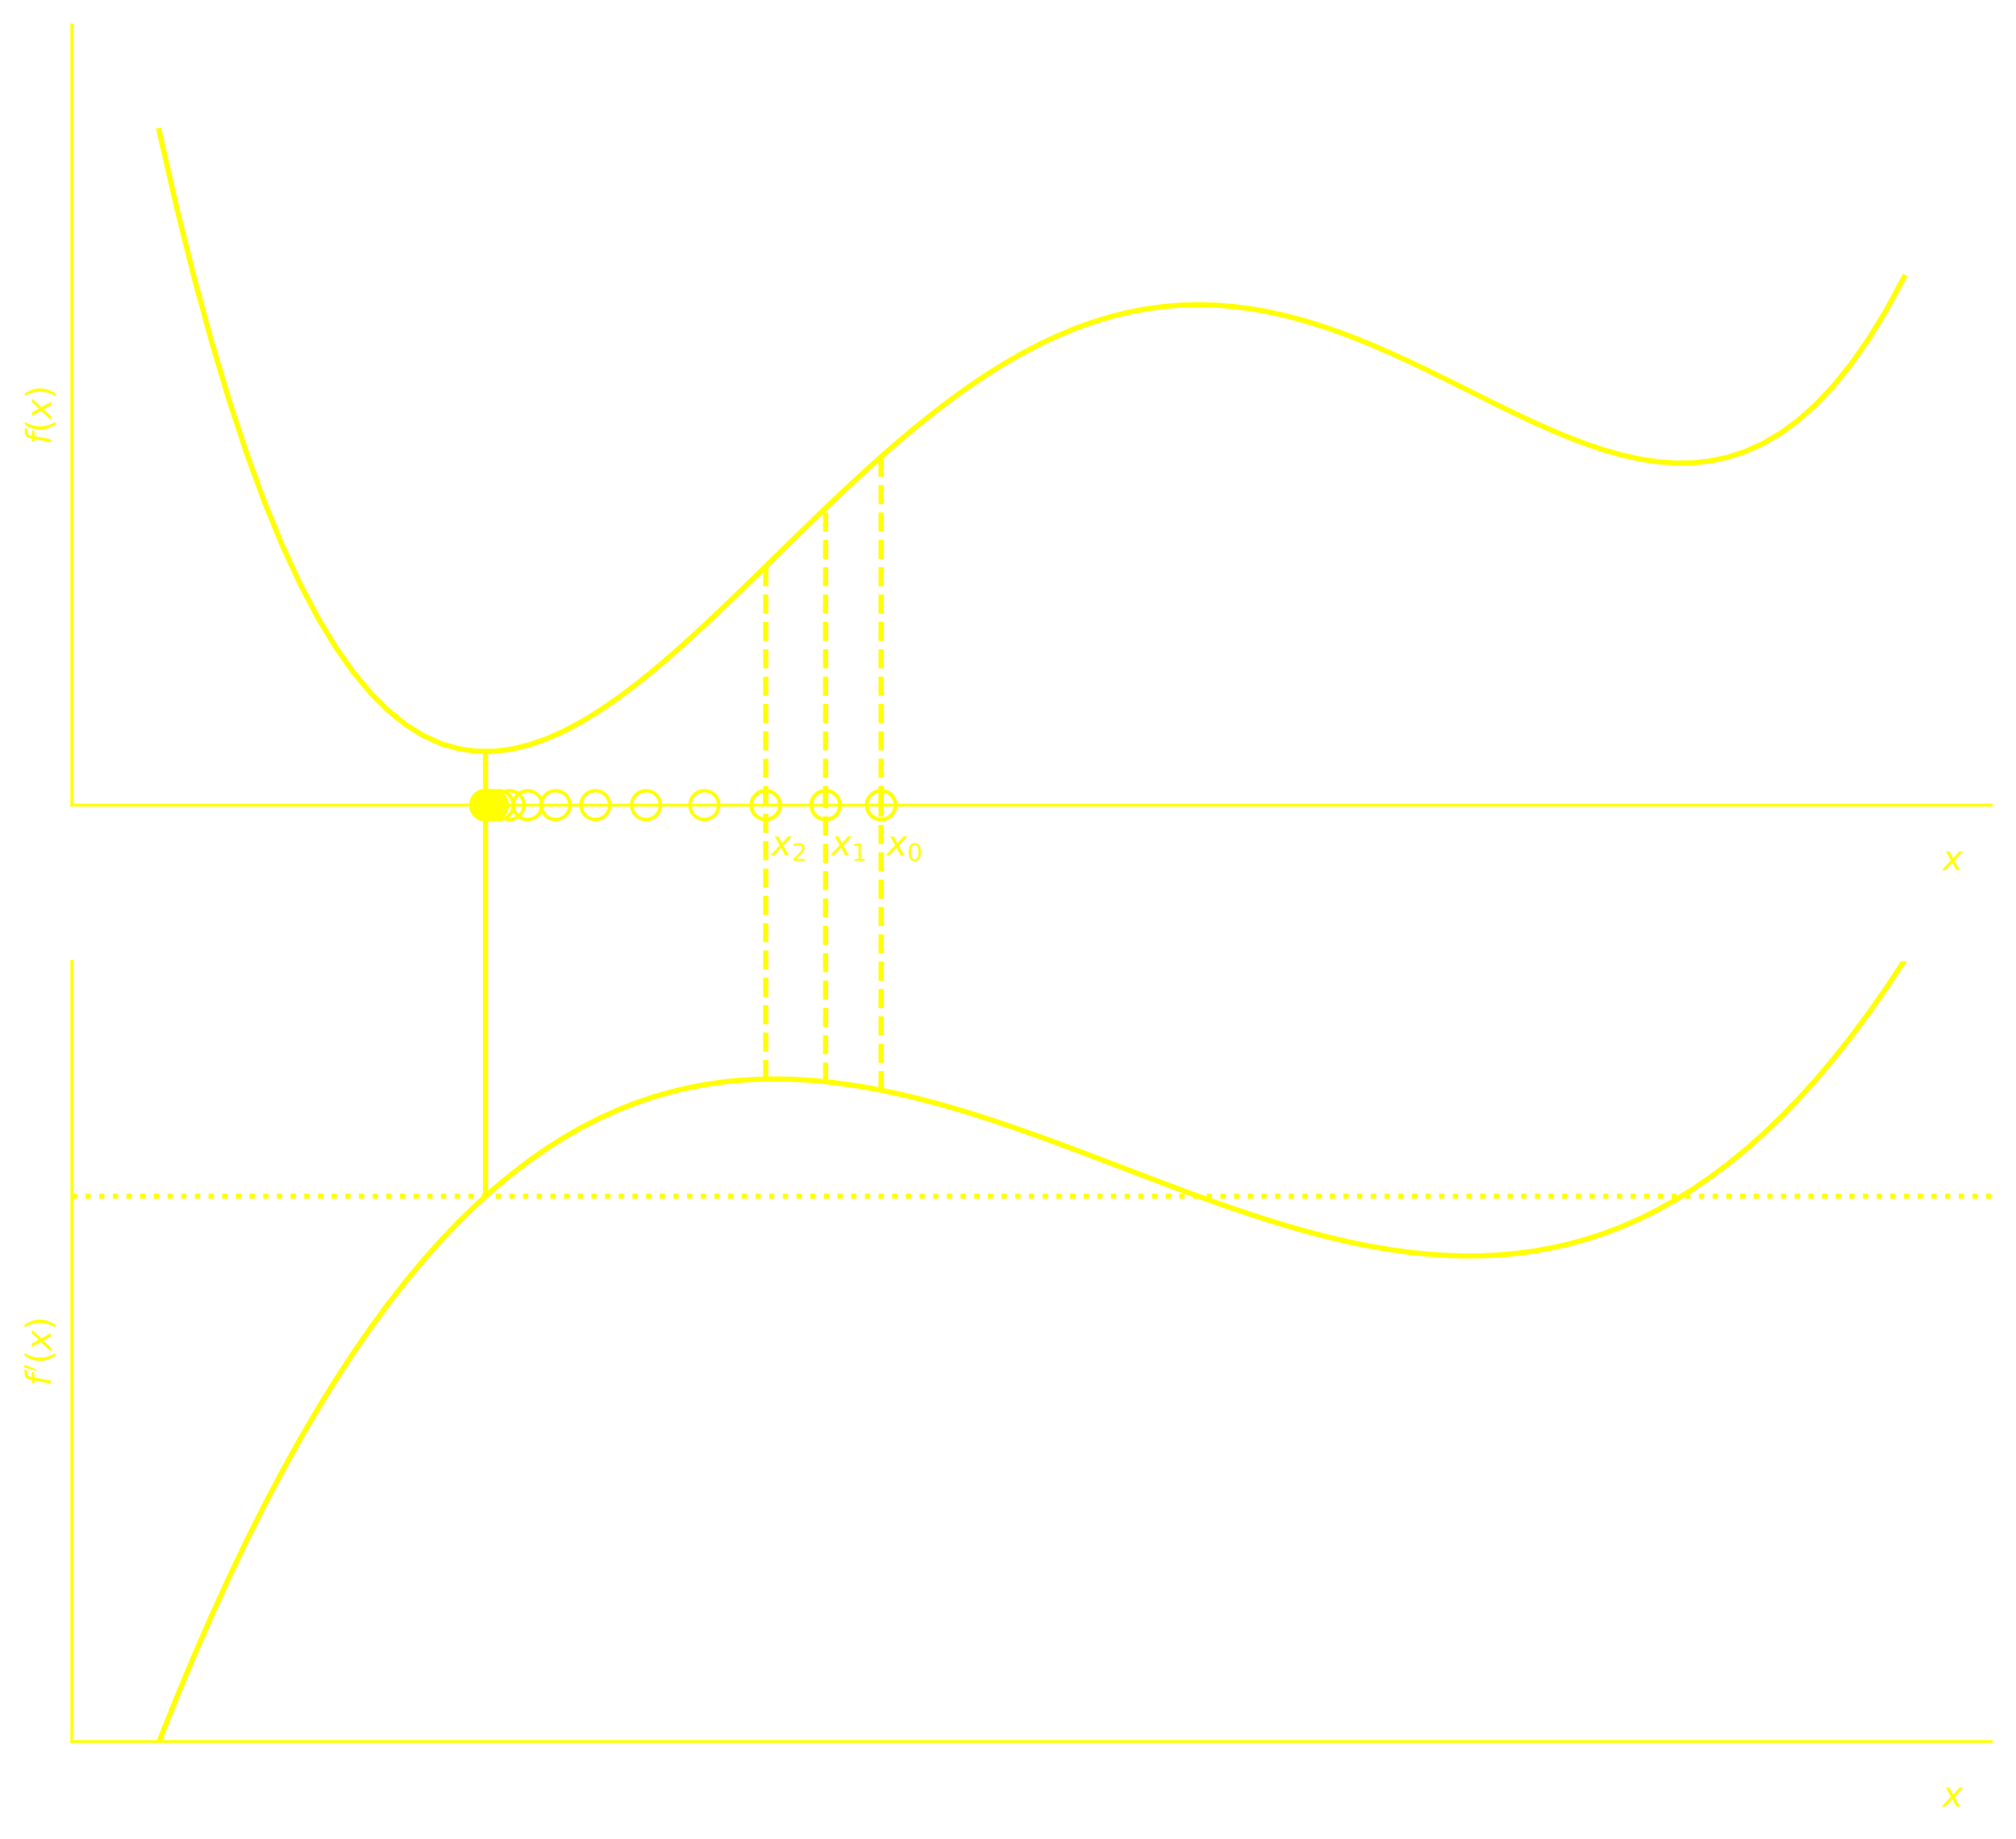
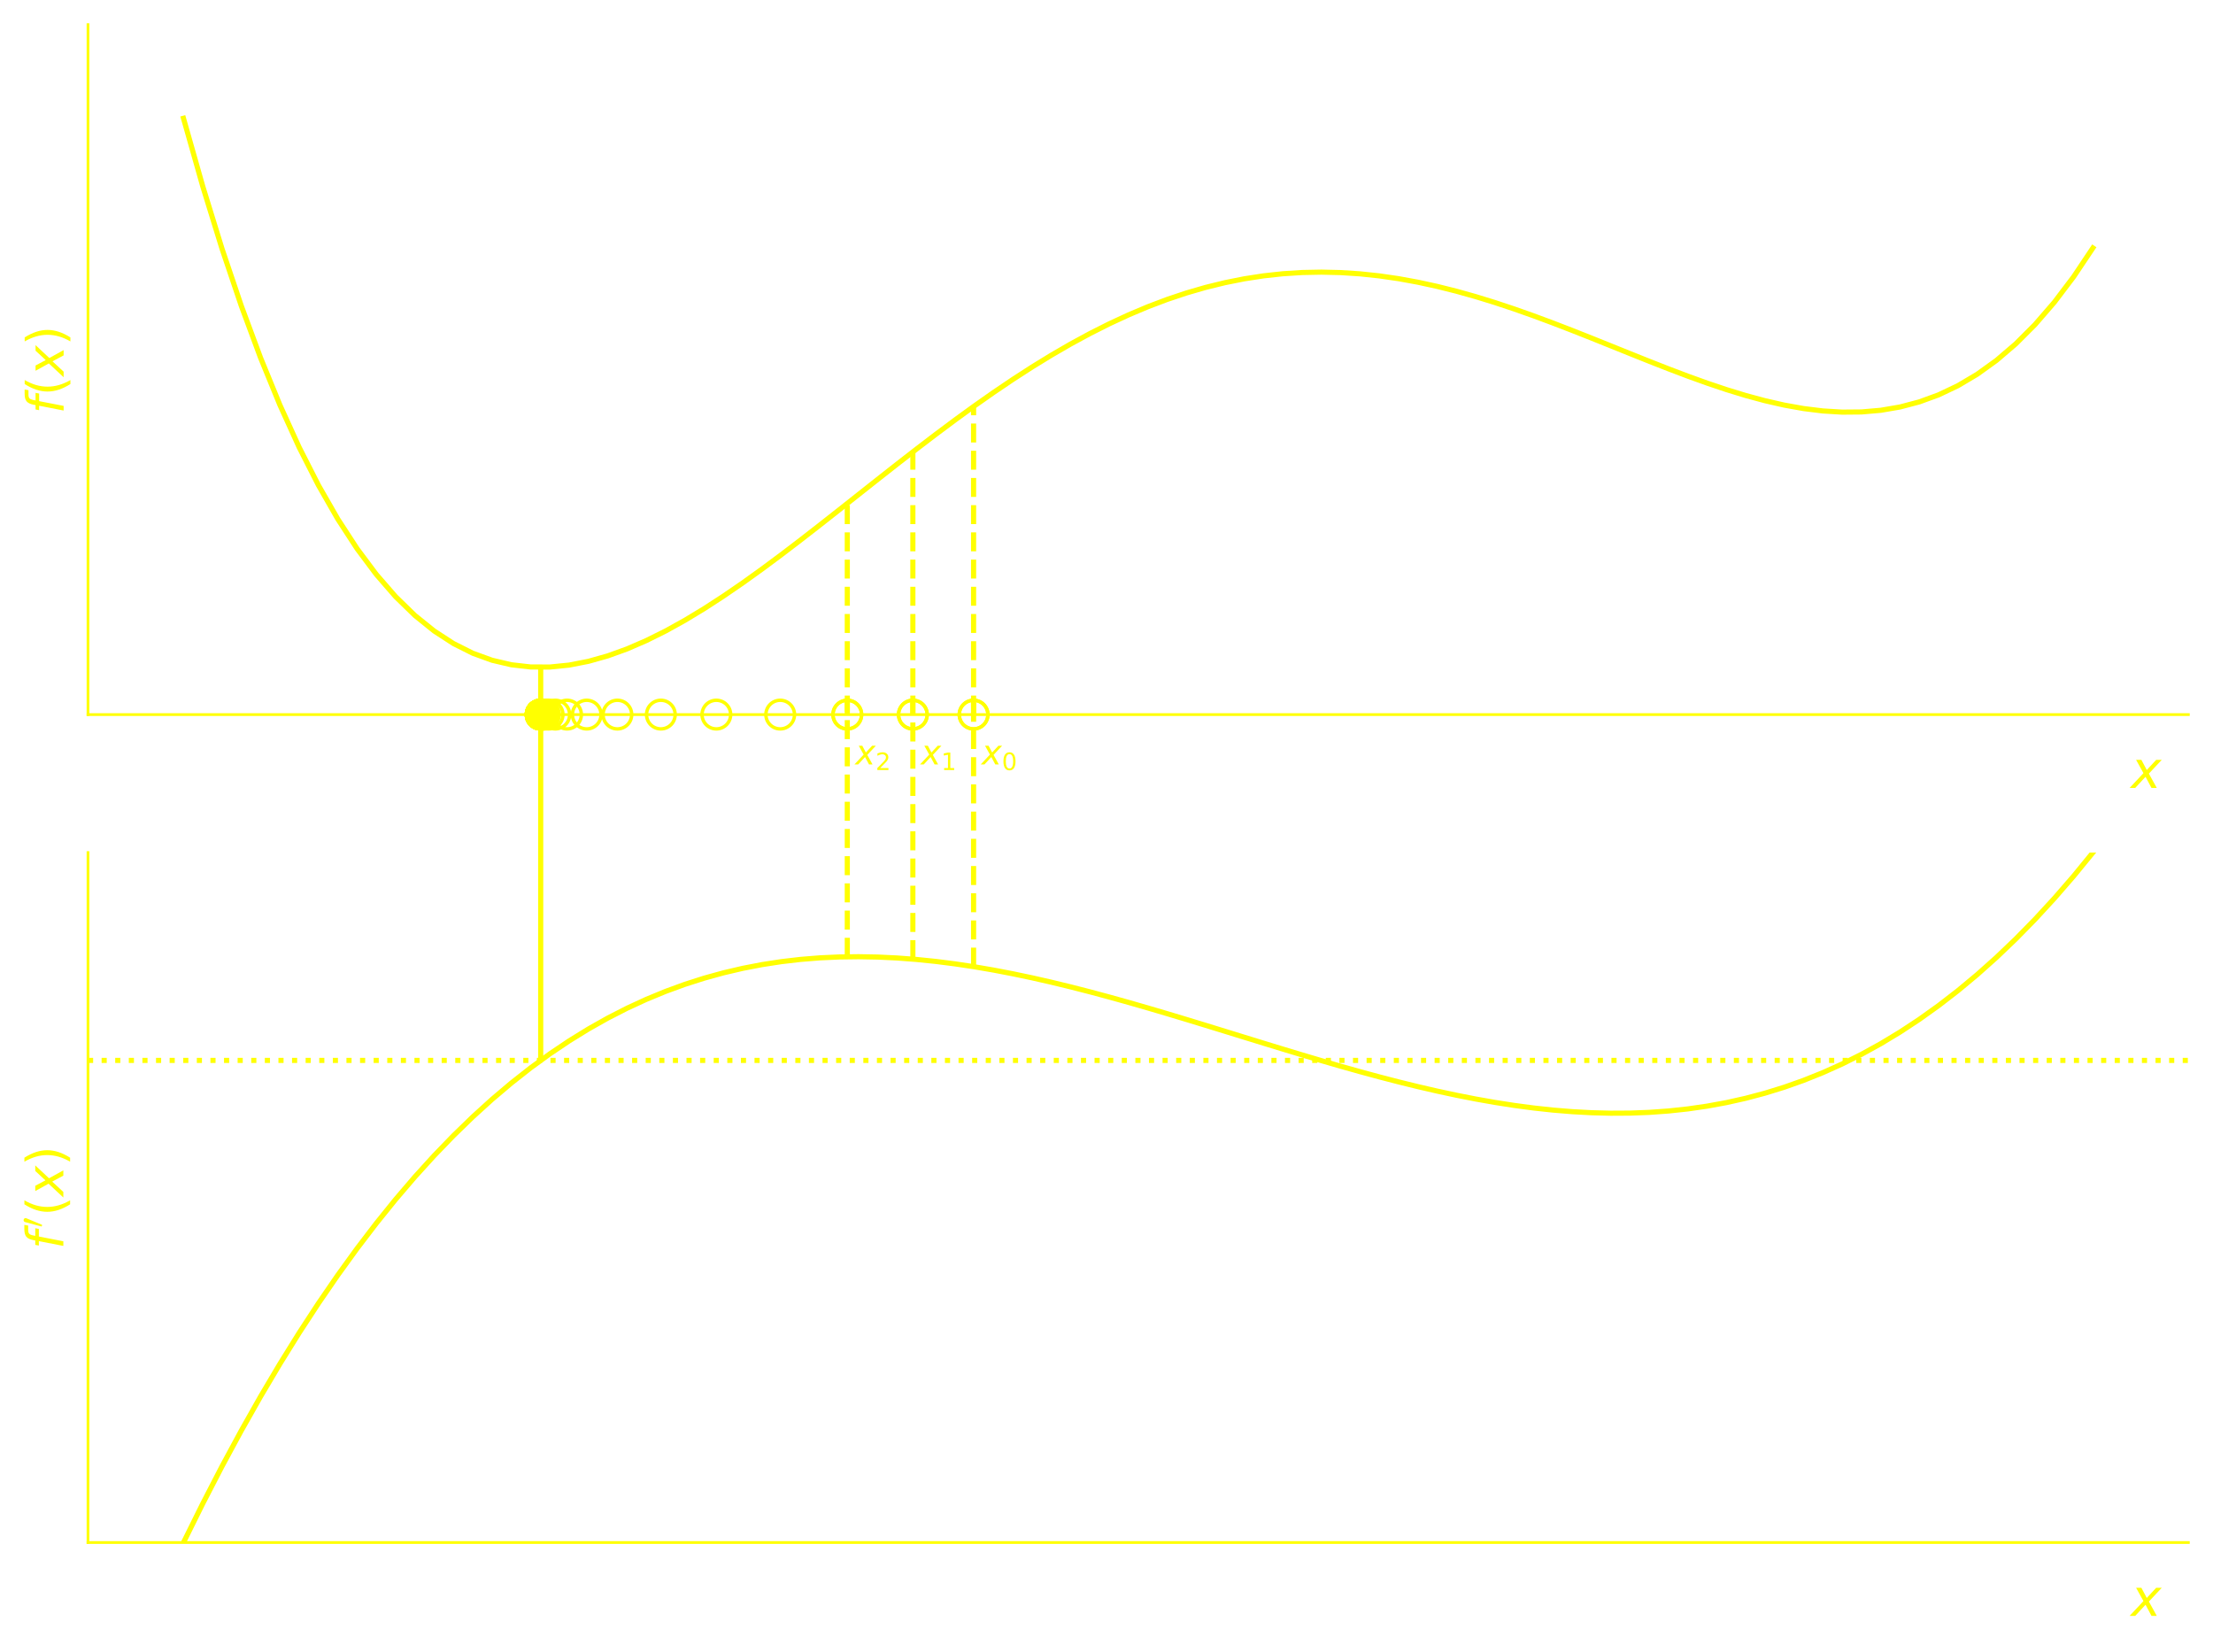
- <svg xmlns="http://www.w3.org/2000/svg" xmlns:xlink="http://www.w3.org/1999/xlink" width="586.078pt" height="534.378pt" viewBox="0 0 586.078 534.378" version="1.1">
+ <svg xmlns="http://www.w3.org/2000/svg" xmlns:xlink="http://www.w3.org/1999/xlink" width="646.717pt" height="482.517pt" viewBox="0 0 646.717 482.517" version="1.1">
  <defs>
    <style type="text/css">*{stroke-linejoin: round; stroke-linecap: butt}</style>
  </defs>
  <g id="figure_1">
    <g id="patch_1">
-       <path d="M 0 534.378  L 586.078 534.378  L 586.078 0  L 0 0  L 0 534.378  z " style="fill: none" />
+       <path d="M 0 482.517  L 646.717 482.517  L 646.717 0  L 0 0  L 0 482.517  z " style="fill: none" />
    </g>
    <g id="axes_1">
      <g id="patch_2">
-         <path d="M 20.878 234  L 578.878 234  L 578.878 7.2  L 20.878 7.2  L 20.878 234  z " style="fill: none" />
+         <path d="M 25.717 208.8  L 639.517 208.8  L 639.517 7.2  L 25.717 7.2  L 25.717 208.8  z " style="fill: none" />
      </g>
      <g id="PathCollection_1">
        <defs>
-           <path id="m028675614b" d="M 0 4.183  C 1.109 4.183 2.174 3.743 2.958 2.958  C 3.743 2.174 4.183 1.109 4.183 0  C 4.183 -1.109 3.743 -2.174 2.958 -2.958  C 2.174 -3.743 1.109 -4.183 0 -4.183  C -1.109 -4.183 -2.174 -3.743 -2.958 -2.958  C -3.743 -2.174 -4.183 -1.109 -4.183 0  C -4.183 1.109 -3.743 2.174 -2.958 2.958  C -2.174 3.743 -1.109 4.183 0 4.183  z " style="stroke: #ffff00" />
+           <path id="m9a6cf8bfc4" d="M 0 4.183  C 1.109 4.183 2.174 3.743 2.958 2.958  C 3.743 2.174 4.183 1.109 4.183 0  C 4.183 -1.109 3.743 -2.174 2.958 -2.958  C 2.174 -3.743 1.109 -4.183 0 -4.183  C -1.109 -4.183 -2.174 -3.743 -2.958 -2.958  C -3.743 -2.174 -4.183 -1.109 -4.183 0  C -4.183 1.109 -3.743 2.174 -2.958 2.958  C -2.174 3.743 -1.109 4.183 0 4.183  z " style="stroke: #ffff00" />
        </defs>
        <g>
-           <use xlink:href="#m028675614b" x="141.145" y="234" style="fill: #ffff00; stroke: #ffff00" />
+           <use xlink:href="#m9a6cf8bfc4" x="158.011" y="208.8" style="fill: #ffff00; stroke: #ffff00" />
        </g>
      </g>
      <g id="PathCollection_2">
        <defs>
-           <path id="C0_0_3134f5b37c" d="M 0 4.183  C 1.109 4.183 2.174 3.743 2.958 2.958  C 3.743 2.174 4.183 1.109 4.183 -0  C 4.183 -1.109 3.743 -2.174 2.958 -2.958  C 2.174 -3.743 1.109 -4.183 0 -4.183  C -1.109 -4.183 -2.174 -3.743 -2.958 -2.958  C -3.743 -2.174 -4.183 -1.109 -4.183 0  C -4.183 1.109 -3.743 2.174 -2.958 2.958  C -2.174 3.743 -1.109 4.183 0 4.183  z " />
+           <path id="C0_0_435d85b61a" d="M 0 4.183  C 1.109 4.183 2.174 3.743 2.958 2.958  C 3.743 2.174 4.183 1.109 4.183 -0  C 4.183 -1.109 3.743 -2.174 2.958 -2.958  C 2.174 -3.743 1.109 -4.183 0 -4.183  C -1.109 -4.183 -2.174 -3.743 -2.958 -2.958  C -3.743 -2.174 -4.183 -1.109 -4.183 0  C -4.183 1.109 -3.743 2.174 -2.958 2.958  C -2.174 3.743 -1.109 4.183 0 4.183  z " />
        </defs>
-         <use xlink:href="#C0_0_3134f5b37c" x="256.148" y="234" style="fill: none; stroke: #ffff00" />
-         <use xlink:href="#C0_0_3134f5b37c" x="240.02" y="234" style="fill: none; stroke: #ffff00" />
-         <use xlink:href="#C0_0_3134f5b37c" x="222.599" y="234" style="fill: none; stroke: #ffff00" />
+         <use xlink:href="#C0_0_435d85b61a" x="284.514" y="208.8" style="fill: none; stroke: #ffff00" />
+         <use xlink:href="#C0_0_435d85b61a" x="266.773" y="208.8" style="fill: none; stroke: #ffff00" />
+         <use xlink:href="#C0_0_435d85b61a" x="247.61" y="208.8" style="fill: none; stroke: #ffff00" />
      </g>
      <g id="PathCollection_3">
        <defs>
-           <path id="C1_0_0b71c4d827" d="M 0 4.183  C 1.109 4.183 2.174 3.743 2.958 2.958  C 3.743 2.174 4.183 1.109 4.183 -0  C 4.183 -1.109 3.743 -2.174 2.958 -2.958  C 2.174 -3.743 1.109 -4.183 0 -4.183  C -1.109 -4.183 -2.174 -3.743 -2.958 -2.958  C -3.743 -2.174 -4.183 -1.109 -4.183 0  C -4.183 1.109 -3.743 2.174 -2.958 2.958  C -2.174 3.743 -1.109 4.183 0 4.183  z " />
+           <path id="C1_0_b6aeecb754" d="M 0 4.183  C 1.109 4.183 2.174 3.743 2.958 2.958  C 3.743 2.174 4.183 1.109 4.183 -0  C 4.183 -1.109 3.743 -2.174 2.958 -2.958  C 2.174 -3.743 1.109 -4.183 0 -4.183  C -1.109 -4.183 -2.174 -3.743 -2.958 -2.958  C -3.743 -2.174 -4.183 -1.109 -4.183 0  C -4.183 1.109 -3.743 2.174 -2.958 2.958  C -2.174 3.743 -1.109 4.183 0 4.183  z " />
        </defs>
-         <use xlink:href="#C1_0_0b71c4d827" x="256.148" y="234" style="fill: none; stroke: #ffff00" />
-         <use xlink:href="#C1_0_0b71c4d827" x="240.02" y="234" style="fill: none; stroke: #ffff00" />
-         <use xlink:href="#C1_0_0b71c4d827" x="222.599" y="234" style="fill: none; stroke: #ffff00" />
-         <use xlink:href="#C1_0_0b71c4d827" x="204.773" y="234" style="fill: none; stroke: #ffff00" />
-         <use xlink:href="#C1_0_0b71c4d827" x="187.81" y="234" style="fill: none; stroke: #ffff00" />
-         <use xlink:href="#C1_0_0b71c4d827" x="173.069" y="234" style="fill: none; stroke: #ffff00" />
-         <use xlink:href="#C1_0_0b71c4d827" x="161.519" y="234" style="fill: none; stroke: #ffff00" />
-         <use xlink:href="#C1_0_0b71c4d827" x="153.375" y="234" style="fill: none; stroke: #ffff00" />
-         <use xlink:href="#C1_0_0b71c4d827" x="148.146" y="234" style="fill: none; stroke: #ffff00" />
-         <use xlink:href="#C1_0_0b71c4d827" x="145.024" y="234" style="fill: none; stroke: #ffff00" />
-         <use xlink:href="#C1_0_0b71c4d827" x="143.252" y="234" style="fill: none; stroke: #ffff00" />
-         <use xlink:href="#C1_0_0b71c4d827" x="142.276" y="234" style="fill: none; stroke: #ffff00" />
-         <use xlink:href="#C1_0_0b71c4d827" x="141.748" y="234" style="fill: none; stroke: #ffff00" />
-         <use xlink:href="#C1_0_0b71c4d827" x="141.465" y="234" style="fill: none; stroke: #ffff00" />
-         <use xlink:href="#C1_0_0b71c4d827" x="141.315" y="234" style="fill: none; stroke: #ffff00" />
-         <use xlink:href="#C1_0_0b71c4d827" x="141.235" y="234" style="fill: none; stroke: #ffff00" />
-         <use xlink:href="#C1_0_0b71c4d827" x="141.192" y="234" style="fill: none; stroke: #ffff00" />
-         <use xlink:href="#C1_0_0b71c4d827" x="141.17" y="234" style="fill: none; stroke: #ffff00" />
-         <use xlink:href="#C1_0_0b71c4d827" x="141.158" y="234" style="fill: none; stroke: #ffff00" />
-         <use xlink:href="#C1_0_0b71c4d827" x="141.152" y="234" style="fill: none; stroke: #ffff00" />
-         <use xlink:href="#C1_0_0b71c4d827" x="141.149" y="234" style="fill: none; stroke: #ffff00" />
-         <use xlink:href="#C1_0_0b71c4d827" x="141.147" y="234" style="fill: none; stroke: #ffff00" />
-         <use xlink:href="#C1_0_0b71c4d827" x="141.146" y="234" style="fill: none; stroke: #ffff00" />
-         <use xlink:href="#C1_0_0b71c4d827" x="141.145" y="234" style="fill: none; stroke: #ffff00" />
-         <use xlink:href="#C1_0_0b71c4d827" x="141.145" y="234" style="fill: none; stroke: #ffff00" />
-         <use xlink:href="#C1_0_0b71c4d827" x="141.145" y="234" style="fill: none; stroke: #ffff00" />
+         <use xlink:href="#C1_0_b6aeecb754" x="284.514" y="208.8" style="fill: none; stroke: #ffff00" />
+         <use xlink:href="#C1_0_b6aeecb754" x="266.773" y="208.8" style="fill: none; stroke: #ffff00" />
+         <use xlink:href="#C1_0_b6aeecb754" x="247.61" y="208.8" style="fill: none; stroke: #ffff00" />
+         <use xlink:href="#C1_0_b6aeecb754" x="228.002" y="208.8" style="fill: none; stroke: #ffff00" />
+         <use xlink:href="#C1_0_b6aeecb754" x="209.343" y="208.8" style="fill: none; stroke: #ffff00" />
+         <use xlink:href="#C1_0_b6aeecb754" x="193.127" y="208.8" style="fill: none; stroke: #ffff00" />
+         <use xlink:href="#C1_0_b6aeecb754" x="180.422" y="208.8" style="fill: none; stroke: #ffff00" />
+         <use xlink:href="#C1_0_b6aeecb754" x="171.463" y="208.8" style="fill: none; stroke: #ffff00" />
+         <use xlink:href="#C1_0_b6aeecb754" x="165.712" y="208.8" style="fill: none; stroke: #ffff00" />
+         <use xlink:href="#C1_0_b6aeecb754" x="162.278" y="208.8" style="fill: none; stroke: #ffff00" />
+         <use xlink:href="#C1_0_b6aeecb754" x="160.328" y="208.8" style="fill: none; stroke: #ffff00" />
+         <use xlink:href="#C1_0_b6aeecb754" x="159.254" y="208.8" style="fill: none; stroke: #ffff00" />
+         <use xlink:href="#C1_0_b6aeecb754" x="158.674" y="208.8" style="fill: none; stroke: #ffff00" />
+         <use xlink:href="#C1_0_b6aeecb754" x="158.363" y="208.8" style="fill: none; stroke: #ffff00" />
+         <use xlink:href="#C1_0_b6aeecb754" x="158.197" y="208.8" style="fill: none; stroke: #ffff00" />
+         <use xlink:href="#C1_0_b6aeecb754" x="158.11" y="208.8" style="fill: none; stroke: #ffff00" />
+         <use xlink:href="#C1_0_b6aeecb754" x="158.063" y="208.8" style="fill: none; stroke: #ffff00" />
+         <use xlink:href="#C1_0_b6aeecb754" x="158.038" y="208.8" style="fill: none; stroke: #ffff00" />
+         <use xlink:href="#C1_0_b6aeecb754" x="158.025" y="208.8" style="fill: none; stroke: #ffff00" />
+         <use xlink:href="#C1_0_b6aeecb754" x="158.018" y="208.8" style="fill: none; stroke: #ffff00" />
+         <use xlink:href="#C1_0_b6aeecb754" x="158.015" y="208.8" style="fill: none; stroke: #ffff00" />
+         <use xlink:href="#C1_0_b6aeecb754" x="158.013" y="208.8" style="fill: none; stroke: #ffff00" />
+         <use xlink:href="#C1_0_b6aeecb754" x="158.012" y="208.8" style="fill: none; stroke: #ffff00" />
+         <use xlink:href="#C1_0_b6aeecb754" x="158.011" y="208.8" style="fill: none; stroke: #ffff00" />
+         <use xlink:href="#C1_0_b6aeecb754" x="158.011" y="208.8" style="fill: none; stroke: #ffff00" />
+         <use xlink:href="#C1_0_b6aeecb754" x="158.011" y="208.8" style="fill: none; stroke: #ffff00" />
      </g>
      <g id="matplotlib.axis_1">
        <g id="xtick_1">
          <g id="text_1">
-             <g style="fill: #ffff00" transform="translate(257.7946 248.5984) scale(0.1 -0.1)">
+             <g style="fill: #ffff00" transform="translate(286.8603 223.3984) scale(0.1 -0.1)">
              <defs>
                <path id="DejaVuSans-Oblique-78" d="M 3841 3500  L 2234 1784  L 3219 0  L 2559 0  L 1819 1388  L 531 0  L -166 0  L 1556 1844  L 641 3500  L 1300 3500  L 1972 2234  L 3144 3500  L 3841 3500  z " transform="scale(0.015625)" />
                <path id="DejaVuSans-30" d="M 2034 4250  Q 1547 4250 1301 3770  Q 1056 3291 1056 2328  Q 1056 1369 1301 889  Q 1547 409 2034 409  Q 2525 409 2770 889  Q 3016 1369 3016 2328  Q 3016 3291 2770 3770  Q 2525 4250 2034 4250  z M 2034 4750  Q 2819 4750 3233 4129  Q 3647 3509 3647 2328  Q 3647 1150 3233 529  Q 2819 -91 2034 -91  Q 1250 -91 836 529  Q 422 1150 422 2328  Q 422 3509 836 4129  Q 1250 4750 2034 4750  z " transform="scale(0.015625)" />
              </defs>
              <use xlink:href="#DejaVuSans-Oblique-78" transform="translate(0 0.3125)" />
              <use xlink:href="#DejaVuSans-30" transform="translate(59.17969 -16.09375) scale(0.7)" />
            </g>
          </g>
        </g>
        <g id="xtick_2">
          <g id="text_2">
-             <g style="fill: #ffff00" transform="translate(241.6668 248.5984) scale(0.1 -0.1)">
+             <g style="fill: #ffff00" transform="translate(269.1197 223.3984) scale(0.1 -0.1)">
              <defs>
                <path id="DejaVuSans-31" d="M 794 531  L 1825 531  L 1825 4091  L 703 3866  L 703 4441  L 1819 4666  L 2450 4666  L 2450 531  L 3481 531  L 3481 0  L 794 0  L 794 531  z " transform="scale(0.015625)" />
              </defs>
              <use xlink:href="#DejaVuSans-Oblique-78" transform="translate(0 0.3125)" />
              <use xlink:href="#DejaVuSans-31" transform="translate(59.17969 -16.09375) scale(0.7)" />
            </g>
          </g>
        </g>
        <g id="xtick_3">
          <g id="text_3">
-             <g style="fill: #ffff00" transform="translate(224.246 248.5984) scale(0.1 -0.1)">
+             <g style="fill: #ffff00" transform="translate(249.9569 223.3984) scale(0.1 -0.1)">
              <defs>
                <path id="DejaVuSans-32" d="M 1228 531  L 3431 531  L 3431 0  L 469 0  L 469 531  Q 828 903 1448 1529  Q 2069 2156 2228 2338  Q 2531 2678 2651 2914  Q 2772 3150 2772 3378  Q 2772 3750 2511 3984  Q 2250 4219 1831 4219  Q 1534 4219 1204 4116  Q 875 4013 500 3803  L 500 4441  Q 881 4594 1212 4672  Q 1544 4750 1819 4750  Q 2544 4750 2975 4387  Q 3406 4025 3406 3419  Q 3406 3131 3298 2873  Q 3191 2616 2906 2266  Q 2828 2175 2409 1742  Q 1991 1309 1228 531  z " transform="scale(0.015625)" />
              </defs>
              <use xlink:href="#DejaVuSans-Oblique-78" transform="translate(0 0.3125)" />
              <use xlink:href="#DejaVuSans-32" transform="translate(59.17969 -16.09375) scale(0.7)" />
            </g>
          </g>
        </g>
        <g id="text_4">
-           <g style="fill: #ffff00" transform="translate(564.7181 252.9384) scale(0.1 -0.1)">
+           <g style="fill: #ffff00" transform="translate(622.7412 230.2777) scale(0.15 -0.15)">
            <use xlink:href="#DejaVuSans-Oblique-78" transform="translate(0 0.3125)" />
          </g>
        </g>
      </g>
      <g id="matplotlib.axis_2">
        <g id="ytick_1" />
        <g id="ytick_2" />
        <g id="ytick_3" />
        <g id="ytick_4" />
        <g id="ytick_5" />
        <g id="ytick_6" />
        <g id="text_5">
-           <g style="fill: #ffff00" transform="translate(14.79844 129.25) rotate(-90) scale(0.1 -0.1)">
+           <g style="fill: #ffff00" transform="translate(18.59766 120.975) rotate(-90) scale(0.15 -0.15)">
            <defs>
              <path id="DejaVuSans-Oblique-66" d="M 3059 4863  L 2969 4384  L 2419 4384  Q 2106 4384 1964 4261  Q 1822 4138 1753 3809  L 1691 3500  L 2638 3500  L 2553 3053  L 1606 3053  L 1013 0  L 434 0  L 1031 3053  L 481 3053  L 563 3500  L 1113 3500  L 1159 3744  Q 1278 4363 1576 4613  Q 1875 4863 2516 4863  L 3059 4863  z " transform="scale(0.015625)" />
              <path id="DejaVuSans-28" d="M 1984 4856  Q 1566 4138 1362 3434  Q 1159 2731 1159 2009  Q 1159 1288 1364 580  Q 1569 -128 1984 -844  L 1484 -844  Q 1016 -109 783 600  Q 550 1309 550 2009  Q 550 2706 781 3412  Q 1013 4119 1484 4856  L 1984 4856  z " transform="scale(0.015625)" />
              <path id="DejaVuSans-29" d="M 513 4856  L 1013 4856  Q 1481 4119 1714 3412  Q 1947 2706 1947 2009  Q 1947 1309 1714 600  Q 1481 -109 1013 -844  L 513 -844  Q 928 -128 1133 580  Q 1338 1288 1338 2009  Q 1338 2731 1133 3434  Q 928 4138 513 4856  z " transform="scale(0.015625)" />
            </defs>
            <use xlink:href="#DejaVuSans-Oblique-66" transform="translate(0 0.015625)" />
            <use xlink:href="#DejaVuSans-28" transform="translate(35.20508 0.015625)" />
            <use xlink:href="#DejaVuSans-Oblique-78" transform="translate(74.21875 0.015625)" />
            <use xlink:href="#DejaVuSans-29" transform="translate(133.3984 0.015625)" />
          </g>
        </g>
      </g>
      <g id="line2d_1">
-         <path d="M 46.242 37.978  L 51.366 60.364  L 56.49 80.906  L 61.614 99.68  L 66.738 116.765  L 71.862 132.236  L 76.986 146.168  L 82.11 158.633  L 87.233 169.704  L 92.357 179.45  L 97.481 187.939  L 102.605 195.239  L 107.729 201.415  L 112.853 206.531  L 117.977 210.649  L 123.101 213.831  L 128.225 216.136  L 133.349 217.622  L 138.473 218.346  L 143.597 218.363  L 148.721 217.726  L 153.845 216.488  L 158.969 214.699  L 164.093 212.408  L 169.217 209.664  L 174.341 206.512  L 179.465 202.997  L 184.589 199.162  L 189.713 195.049  L 194.837 190.699  L 199.961 186.149  L 205.085 181.438  L 210.209 176.601  L 215.333 171.672  L 220.457 166.684  L 225.581 161.669  L 230.705 156.657  L 235.829 151.675  L 240.953 146.752  L 246.076 141.911  L 251.2 137.177  L 256.324 132.573  L 261.448 128.12  L 266.572 123.836  L 271.696 119.74  L 276.82 115.849  L 281.944 112.178  L 287.068 108.739  L 292.192 105.546  L 297.316 102.608  L 302.44 99.935  L 307.564 97.534  L 312.688 95.411  L 317.812 93.572  L 322.936 92.019  L 328.06 90.754  L 333.184 89.777  L 338.308 89.087  L 343.432 88.681  L 348.556 88.554  L 353.68 88.701  L 358.804 89.116  L 363.928 89.788  L 369.052 90.708  L 374.176 91.864  L 379.3 93.243  L 384.424 94.83  L 389.548 96.609  L 394.672 98.562  L 399.795 100.671  L 404.919 102.915  L 410.043 105.272  L 415.167 107.717  L 420.291 110.226  L 425.415 112.773  L 430.539 115.33  L 435.663 117.866  L 440.787 120.351  L 445.911 122.753  L 451.035 125.037  L 456.159 127.169  L 461.283 129.11  L 466.407 130.824  L 471.531 132.269  L 476.655 133.404  L 481.779 134.187  L 486.903 134.574  L 492.027 134.517  L 497.151 133.971  L 502.275 132.886  L 507.399 131.212  L 512.523 128.897  L 517.647 125.888  L 522.771 122.131  L 527.895 117.568  L 533.019 112.143  L 538.143 105.795  L 543.267 98.465  L 548.391 90.091  L 553.514 80.608  " clip-path="url(#pb3c6624558)" style="fill: none; stroke: #ffff00; stroke-width: 1.5; stroke-linecap: square" />
+         <path d="M 53.617 34.558  L 59.254 54.457  L 64.89 72.716  L 70.526 89.404  L 76.163 104.591  L 81.799 118.343  L 87.435 130.727  L 93.072 141.807  L 98.708 151.648  L 104.344 160.311  L 109.981 167.857  L 115.617 174.346  L 121.254 179.835  L 126.89 184.383  L 132.526 188.043  L 138.163 190.872  L 143.799 192.921  L 149.435 194.242  L 155.072 194.885  L 160.708 194.9  L 166.344 194.334  L 171.981 193.233  L 177.617 191.643  L 183.254 189.607  L 188.89 187.168  L 194.526 184.366  L 200.163 181.242  L 205.799 177.833  L 211.435 174.177  L 217.072 170.31  L 222.708 166.266  L 228.344 162.078  L 233.981 157.778  L 239.617 153.397  L 245.254 148.964  L 250.89 144.506  L 256.526 140.051  L 262.163 135.623  L 267.799 131.246  L 273.435 126.943  L 279.072 122.735  L 284.708 118.643  L 290.344 114.684  L 295.981 110.877  L 301.617 107.236  L 307.254 103.777  L 312.89 100.513  L 318.526 97.457  L 324.163 94.618  L 329.799 92.007  L 335.435 89.631  L 341.072 87.497  L 346.708 85.61  L 352.344 83.975  L 357.981 82.595  L 363.617 81.47  L 369.254 80.602  L 374.89 79.988  L 380.526 79.627  L 386.163 79.515  L 391.799 79.646  L 397.435 80.014  L 403.072 80.611  L 408.708 81.429  L 414.344 82.457  L 419.981 83.682  L 425.617 85.093  L 431.254 86.675  L 436.89 88.411  L 442.526 90.286  L 448.163 92.28  L 453.799 94.375  L 459.435 96.548  L 465.072 98.779  L 470.708 101.043  L 476.344 103.315  L 481.981 105.57  L 487.617 107.779  L 493.254 109.914  L 498.89 111.944  L 504.526 113.839  L 510.163 115.565  L 515.799 117.088  L 521.435 118.372  L 527.072 119.382  L 532.708 120.078  L 538.344 120.421  L 543.981 120.371  L 549.617 119.885  L 555.254 118.921  L 560.89 117.433  L 566.526 115.375  L 572.163 112.701  L 577.799 109.361  L 583.435 105.305  L 589.072 100.482  L 594.708 94.84  L 600.344 88.325  L 605.981 80.881  L 611.617 72.451  " clip-path="url(#pedac5cddc1)" style="fill: none; stroke: #ffff00; stroke-width: 1.5; stroke-linecap: square" />
      </g>
      <g id="LineCollection_1">
-         <path d="M 141.145 234  L 141.145 218.439  " clip-path="url(#pb3c6624558)" style="fill: none; stroke: #ffff00; stroke-width: 1.5" />
+         <path d="M 158.011 208.8  L 158.011 194.968  " clip-path="url(#pedac5cddc1)" style="fill: none; stroke: #ffff00; stroke-width: 1.5" />
      </g>
      <g id="LineCollection_2">
-         <path d="M 256.148 234  L 256.148 132.73  " clip-path="url(#pb3c6624558)" style="fill: none; stroke-dasharray: 5.55,2.4; stroke-dashoffset: 0; stroke: #ffff00; stroke-width: 1.5" />
-         <path d="M 240.02 234  L 240.02 147.642  " clip-path="url(#pb3c6624558)" style="fill: none; stroke-dasharray: 5.55,2.4; stroke-dashoffset: 0; stroke: #ffff00; stroke-width: 1.5" />
-         <path d="M 222.599 234  L 222.599 164.589  " clip-path="url(#pb3c6624558)" style="fill: none; stroke-dasharray: 5.55,2.4; stroke-dashoffset: 0; stroke: #ffff00; stroke-width: 1.5" />
+         <path d="M 284.514 208.8  L 284.514 118.782  " clip-path="url(#pedac5cddc1)" style="fill: none; stroke-dasharray: 5.55,2.4; stroke-dashoffset: 0; stroke: #ffff00; stroke-width: 1.5" />
+         <path d="M 266.773 208.8  L 266.773 132.038  " clip-path="url(#pedac5cddc1)" style="fill: none; stroke-dasharray: 5.55,2.4; stroke-dashoffset: 0; stroke: #ffff00; stroke-width: 1.5" />
+         <path d="M 247.61 208.8  L 247.61 147.101  " clip-path="url(#pedac5cddc1)" style="fill: none; stroke-dasharray: 5.55,2.4; stroke-dashoffset: 0; stroke: #ffff00; stroke-width: 1.5" />
      </g>
      <g id="patch_3">
-         <path d="M 20.878 234  L 20.878 7.2  " style="fill: none; stroke: #ffff00; stroke-width: 0.8; stroke-linejoin: miter; stroke-linecap: square" />
+         <path d="M 25.717 208.8  L 25.717 7.2  " style="fill: none; stroke: #ffff00; stroke-width: 0.8; stroke-linejoin: miter; stroke-linecap: square" />
      </g>
      <g id="patch_4">
-         <path d="M 20.878 234  L 578.878 234  " style="fill: none; stroke: #ffff00; stroke-width: 0.8; stroke-linejoin: miter; stroke-linecap: square" />
+         <path d="M 25.717 208.8  L 639.517 208.8  " style="fill: none; stroke: #ffff00; stroke-width: 0.8; stroke-linejoin: miter; stroke-linecap: square" />
      </g>
    </g>
    <g id="axes_2">
      <g id="patch_5">
-         <path d="M 20.878 506.16  L 578.878 506.16  L 578.878 279.36  L 20.878 279.36  L 20.878 506.16  z " style="fill: none" />
+         <path d="M 25.717 450.72  L 639.517 450.72  L 639.517 249.12  L 25.717 249.12  L 25.717 450.72  z " style="fill: none" />
      </g>
      <g id="matplotlib.axis_3">
        <g id="xtick_4" />
        <g id="xtick_5" />
        <g id="xtick_6" />
        <g id="xtick_7" />
        <g id="xtick_8" />
        <g id="xtick_9" />
        <g id="text_6">
-           <g style="fill: #ffff00" transform="translate(564.7181 525.0984) scale(0.1 -0.1)">
+           <g style="fill: #ffff00" transform="translate(622.7412 472.1977) scale(0.15 -0.15)">
            <use xlink:href="#DejaVuSans-Oblique-78" transform="translate(0 0.3125)" />
          </g>
        </g>
      </g>
      <g id="matplotlib.axis_4">
        <g id="ytick_7" />
        <g id="ytick_8" />
        <g id="ytick_9" />
        <g id="ytick_10" />
        <g id="ytick_11" />
        <g id="ytick_12" />
        <g id="ytick_13" />
        <g id="text_7">
-           <g style="fill: #ffff00" transform="translate(14.79844 402.86) rotate(-90) scale(0.1 -0.1)">
+           <g style="fill: #ffff00" transform="translate(18.59766 365.07) rotate(-90) scale(0.15 -0.15)">
            <defs>
              <path id="Cmsy10-30" d="M 225 347  Q 184 359 184 409  L 966 3316  Q 1003 3434 1093 3506  Q 1184 3578 1300 3578  Q 1450 3578 1564 3479  Q 1678 3381 1678 3231  Q 1678 3166 1644 3084  L 488 319  Q 466 275 428 275  Q 394 275 320 306  Q 247 338 225 347  z " transform="scale(0.015625)" />
            </defs>
            <use xlink:href="#DejaVuSans-Oblique-66" transform="translate(0 0.584375)" />
            <use xlink:href="#Cmsy10-30" transform="translate(42.65279 38.86563) scale(0.7)" />
            <use xlink:href="#DejaVuSans-28" transform="translate(64.63033 0.584375)" />
            <use xlink:href="#DejaVuSans-Oblique-78" transform="translate(103.644 0.584375)" />
            <use xlink:href="#DejaVuSans-29" transform="translate(162.8237 0.584375)" />
          </g>
        </g>
      </g>
      <g id="line2d_2">
-         <path d="M 46.242 506.16  L 51.366 493.354  L 56.49 481.088  L 61.614 469.353  L 66.738 458.139  L 71.862 447.434  L 76.986 437.23  L 82.11 427.516  L 87.233 418.282  L 92.357 409.518  L 97.481 401.214  L 102.605 393.36  L 107.729 385.945  L 112.853 378.96  L 117.977 372.395  L 123.101 366.239  L 128.225 360.483  L 133.349 355.116  L 138.473 350.128  L 143.597 345.509  L 148.721 341.249  L 153.845 337.339  L 158.969 333.767  L 164.093 330.524  L 169.217 327.6  L 174.341 324.985  L 179.465 322.668  L 184.589 320.64  L 189.713 318.89  L 194.837 317.409  L 199.961 316.186  L 205.085 315.211  L 210.209 314.474  L 215.333 313.965  L 220.457 313.674  L 225.581 313.591  L 230.705 313.706  L 235.829 314.009  L 240.953 314.489  L 246.076 315.137  L 251.2 315.942  L 256.324 316.894  L 261.448 317.984  L 266.572 319.201  L 271.696 320.536  L 276.82 321.977  L 281.944 323.515  L 287.068 325.141  L 292.192 326.843  L 297.316 328.611  L 302.44 330.437  L 307.564 332.309  L 312.688 334.217  L 317.812 336.152  L 322.936 338.104  L 328.06 340.061  L 333.184 342.015  L 338.308 343.955  L 343.432 345.871  L 348.556 347.752  L 353.68 349.59  L 358.804 351.373  L 363.928 353.092  L 369.052 354.737  L 374.176 356.297  L 379.3 357.763  L 384.424 359.124  L 389.548 360.37  L 394.672 361.492  L 399.795 362.479  L 404.919 363.32  L 410.043 364.007  L 415.167 364.529  L 420.291 364.875  L 425.415 365.036  L 430.539 365.002  L 435.663 364.762  L 440.787 364.307  L 445.911 363.626  L 451.035 362.709  L 456.159 361.547  L 461.283 360.129  L 466.407 358.445  L 471.531 356.485  L 476.655 354.238  L 481.779 351.696  L 486.903 348.847  L 492.027 345.682  L 497.151 342.191  L 502.275 338.363  L 507.399 334.189  L 512.523 329.658  L 517.647 324.76  L 522.771 319.485  L 527.895 313.824  L 533.019 307.765  L 538.143 301.3  L 543.267 294.417  L 548.391 287.107  L 553.514 279.36  " clip-path="url(#p9cab7f91bd)" style="fill: none; stroke: #ffff00; stroke-width: 1.5; stroke-linecap: square" />
+         <path d="M 53.617 450.72  L 59.254 439.337  L 64.89 428.434  L 70.526 418.003  L 76.163 408.034  L 81.799 398.519  L 87.435 389.449  L 93.072 380.814  L 98.708 372.606  L 104.344 364.816  L 109.981 357.435  L 115.617 350.453  L 121.254 343.862  L 126.89 337.653  L 132.526 331.818  L 138.163 326.346  L 143.799 321.229  L 149.435 316.458  L 155.072 312.025  L 160.708 307.919  L 166.344 304.133  L 171.981 300.657  L 177.617 297.482  L 183.254 294.599  L 188.89 292  L 194.526 289.676  L 200.163 287.616  L 205.799 285.813  L 211.435 284.258  L 217.072 282.941  L 222.708 281.854  L 228.344 280.987  L 233.981 280.332  L 239.617 279.88  L 245.254 279.622  L 250.89 279.548  L 256.526 279.65  L 262.163 279.919  L 267.799 280.346  L 273.435 280.921  L 279.072 281.637  L 284.708 282.484  L 290.344 283.453  L 295.981 284.535  L 301.617 285.721  L 307.254 287.002  L 312.89 288.369  L 318.526 289.814  L 324.163 291.327  L 329.799 292.899  L 335.435 294.522  L 341.072 296.186  L 346.708 297.882  L 352.344 299.602  L 357.981 301.337  L 363.617 303.077  L 369.254 304.813  L 374.89 306.538  L 380.526 308.241  L 386.163 309.913  L 391.799 311.547  L 397.435 313.132  L 403.072 314.66  L 408.708 316.122  L 414.344 317.509  L 419.981 318.812  L 425.617 320.021  L 431.254 321.129  L 436.89 322.126  L 442.526 323.003  L 448.163 323.751  L 453.799 324.362  L 459.435 324.825  L 465.072 325.133  L 470.708 325.276  L 476.344 325.246  L 481.981 325.033  L 487.617 324.628  L 493.254 324.023  L 498.89 323.208  L 504.526 322.175  L 510.163 320.914  L 515.799 319.417  L 521.435 317.675  L 527.072 315.679  L 532.708 313.419  L 538.344 310.887  L 543.981 308.073  L 549.617 304.97  L 555.254 301.567  L 560.89 297.857  L 566.526 293.829  L 572.163 289.476  L 577.799 284.787  L 583.435 279.755  L 589.072 274.369  L 594.708 268.622  L 600.344 262.504  L 605.981 256.006  L 611.617 249.12  " clip-path="url(#pf8bf228ab8)" style="fill: none; stroke: #ffff00; stroke-width: 1.5; stroke-linecap: square" />
      </g>
      <g id="line2d_3">
-         <path d="M 20.878 347.674  L 578.878 347.674  " clip-path="url(#p9cab7f91bd)" style="fill: none; stroke-dasharray: 1.5,2.475; stroke-dashoffset: 0; stroke: #ffff00; stroke-width: 1.5" />
+         <path d="M 25.717 309.844  L 639.517 309.844  " clip-path="url(#pf8bf228ab8)" style="fill: none; stroke-dasharray: 1.5,2.475; stroke-dashoffset: 0; stroke: #ffff00; stroke-width: 1.5" />
      </g>
      <g id="LineCollection_3">
-         <path d="M 141.145 347.674  L 141.145 229.227  " style="fill: none; stroke: #ffff00; stroke-width: 1.5" />
+         <path d="M 158.011 309.843  L 158.011 204.558  " style="fill: none; stroke: #ffff00; stroke-width: 1.5" />
      </g>
      <g id="LineCollection_4">
-         <path d="M 256.148 316.859  L 256.148 229.227  " style="fill: none; stroke-dasharray: 5.55,2.4; stroke-dashoffset: 0; stroke: #ffff00; stroke-width: 1.5" />
-         <path d="M 240.02 314.389  L 240.02 229.227  " style="fill: none; stroke-dasharray: 5.55,2.4; stroke-dashoffset: 0; stroke: #ffff00; stroke-width: 1.5" />
-         <path d="M 222.599 313.615  L 222.599 229.227  " style="fill: none; stroke-dasharray: 5.55,2.4; stroke-dashoffset: 0; stroke: #ffff00; stroke-width: 1.5" />
+         <path d="M 284.514 282.453  L 284.514 204.558  " style="fill: none; stroke-dasharray: 5.55,2.4; stroke-dashoffset: 0; stroke: #ffff00; stroke-width: 1.5" />
+         <path d="M 266.773 280.257  L 266.773 204.558  " style="fill: none; stroke-dasharray: 5.55,2.4; stroke-dashoffset: 0; stroke: #ffff00; stroke-width: 1.5" />
+         <path d="M 247.61 279.569  L 247.61 204.558  " style="fill: none; stroke-dasharray: 5.55,2.4; stroke-dashoffset: 0; stroke: #ffff00; stroke-width: 1.5" />
      </g>
      <g id="patch_6">
-         <path d="M 20.878 506.16  L 20.878 279.36  " style="fill: none; stroke: #ffff00; stroke-width: 0.8; stroke-linejoin: miter; stroke-linecap: square" />
+         <path d="M 25.717 450.72  L 25.717 249.12  " style="fill: none; stroke: #ffff00; stroke-width: 0.8; stroke-linejoin: miter; stroke-linecap: square" />
      </g>
      <g id="patch_7">
-         <path d="M 20.878 506.16  L 578.878 506.16  " style="fill: none; stroke: #ffff00; stroke-width: 0.8; stroke-linejoin: miter; stroke-linecap: square" />
+         <path d="M 25.717 450.72  L 639.517 450.72  " style="fill: none; stroke: #ffff00; stroke-width: 0.8; stroke-linejoin: miter; stroke-linecap: square" />
      </g>
    </g>
  </g>
  <defs>
-     <clipPath id="pb3c6624558">
-       <rect x="20.878" y="7.2" width="558" height="226.8" />
+     <clipPath id="pedac5cddc1">
+       <rect x="25.717" y="7.2" width="613.8" height="201.6" />
    </clipPath>
-     <clipPath id="p9cab7f91bd">
-       <rect x="20.878" y="279.36" width="558" height="226.8" />
+     <clipPath id="pf8bf228ab8">
+       <rect x="25.717" y="249.12" width="613.8" height="201.6" />
    </clipPath>
  </defs>
</svg>
